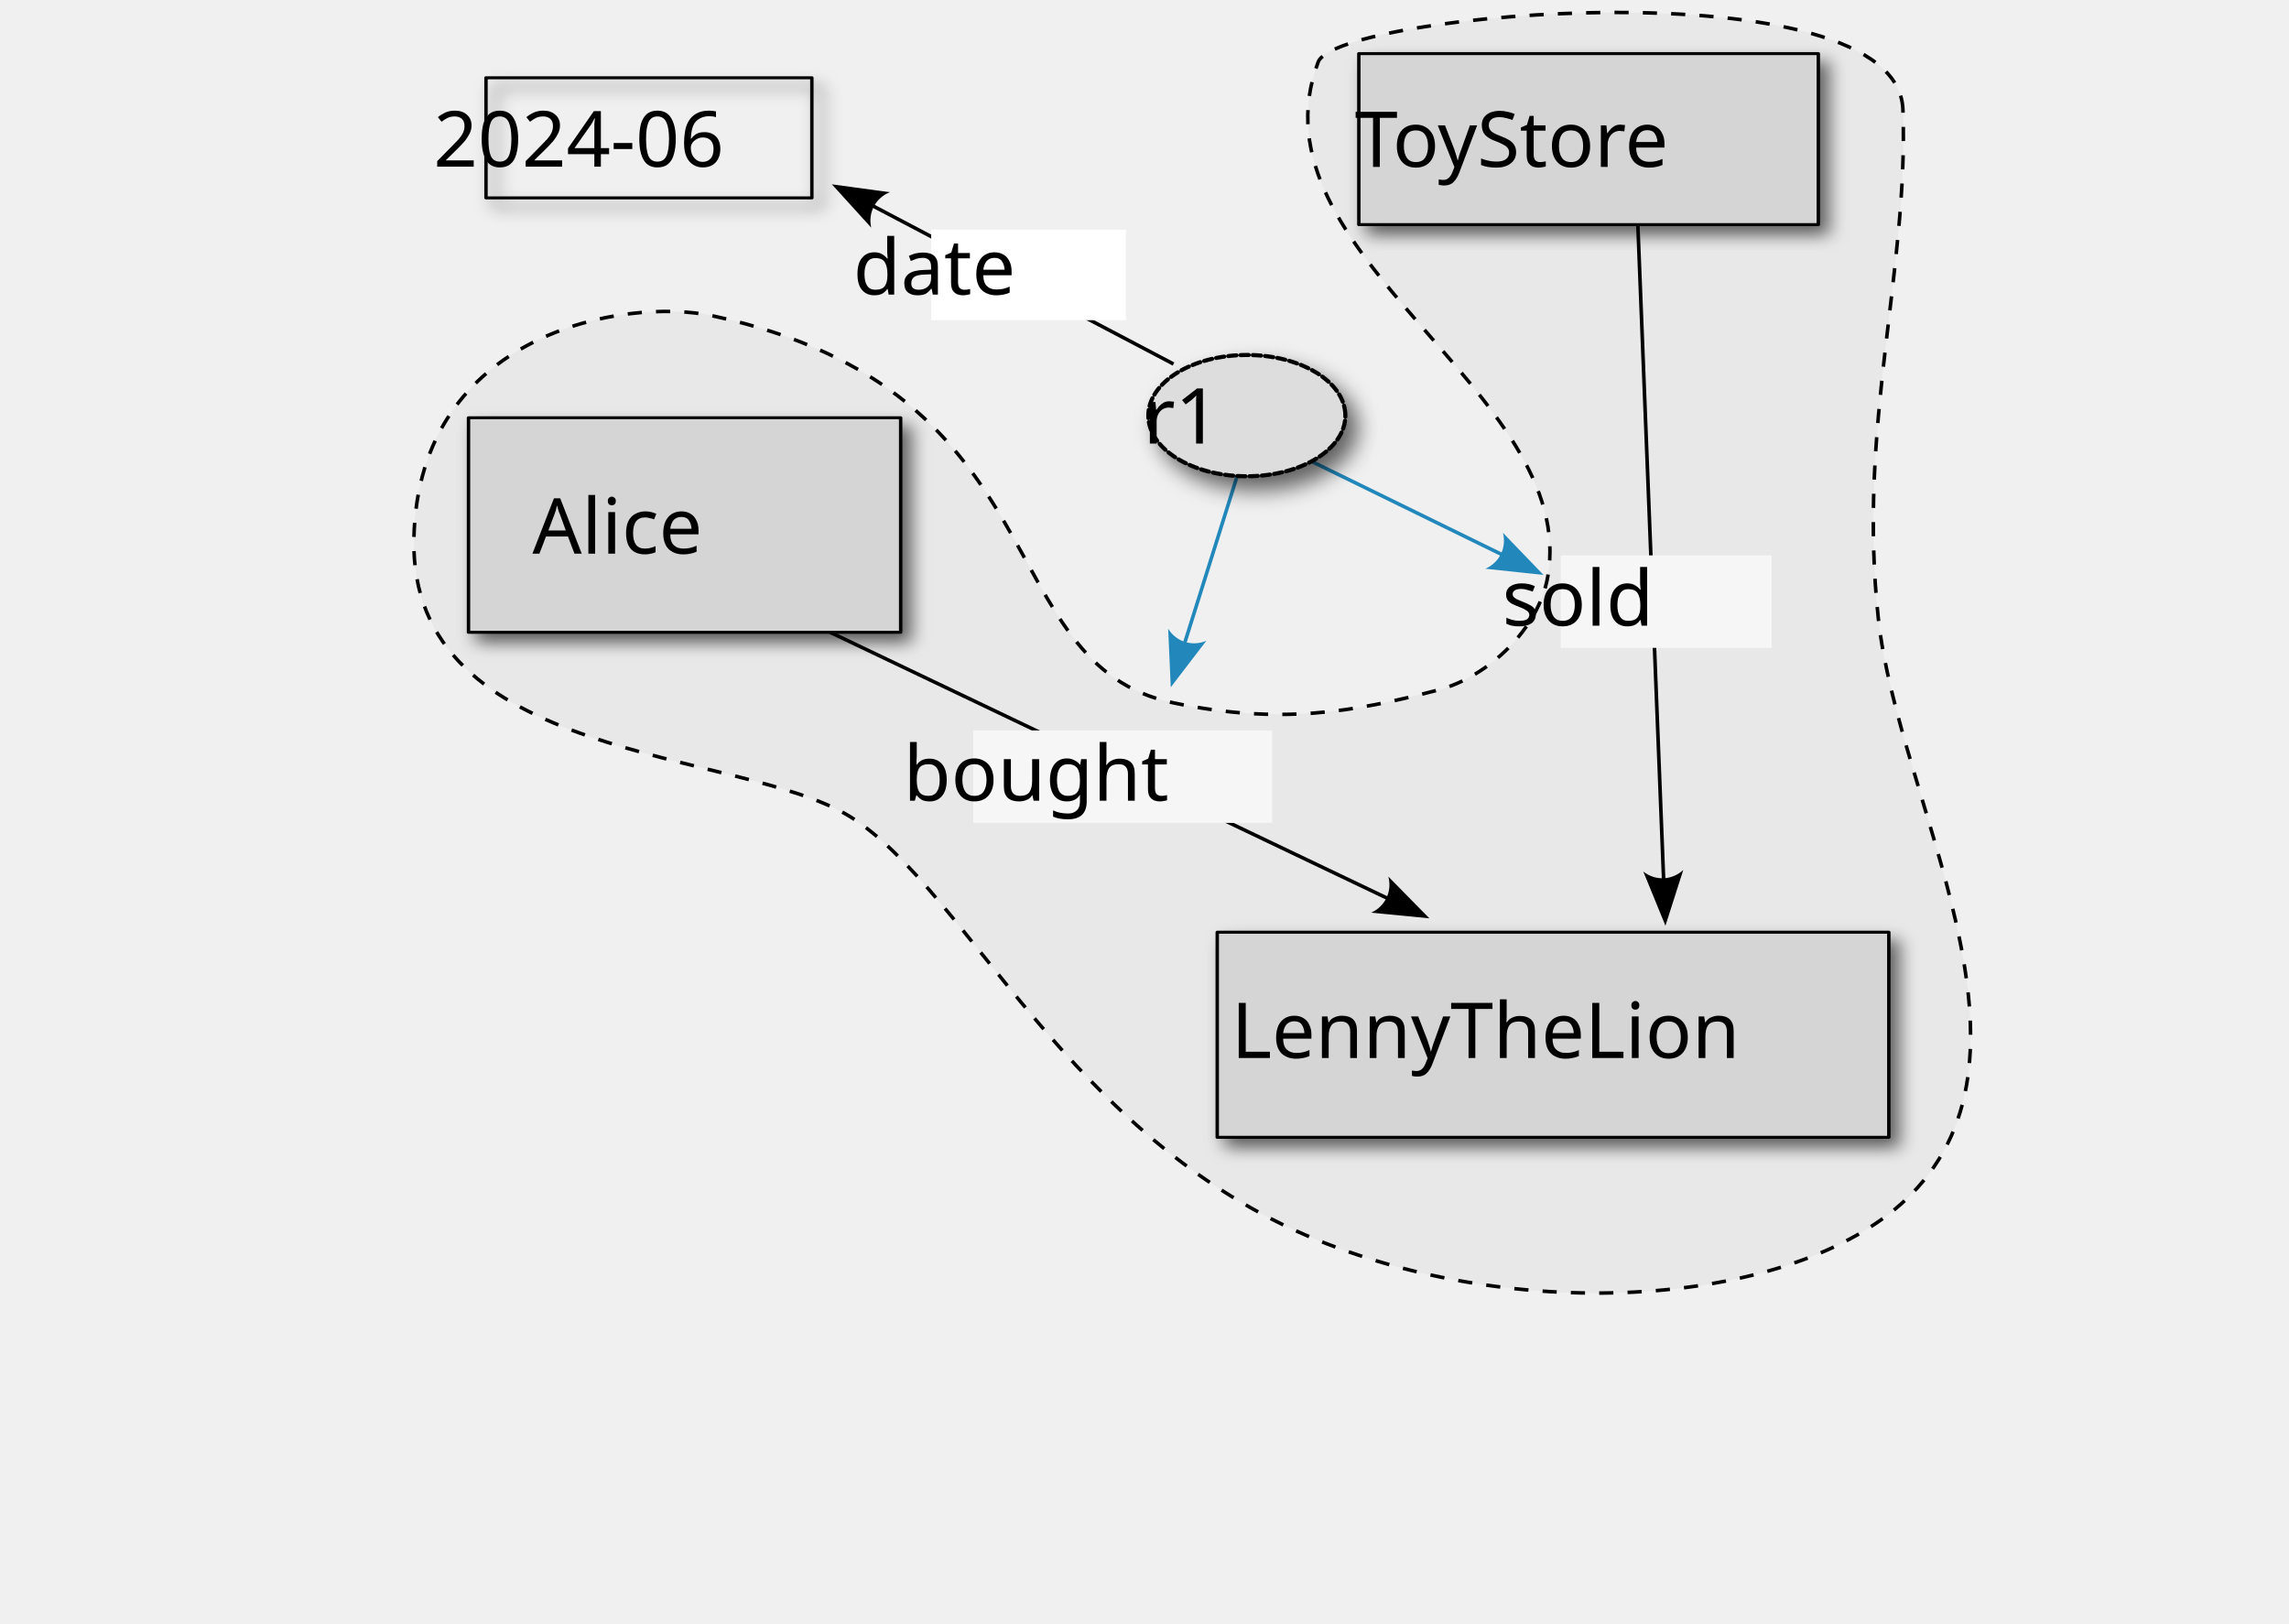
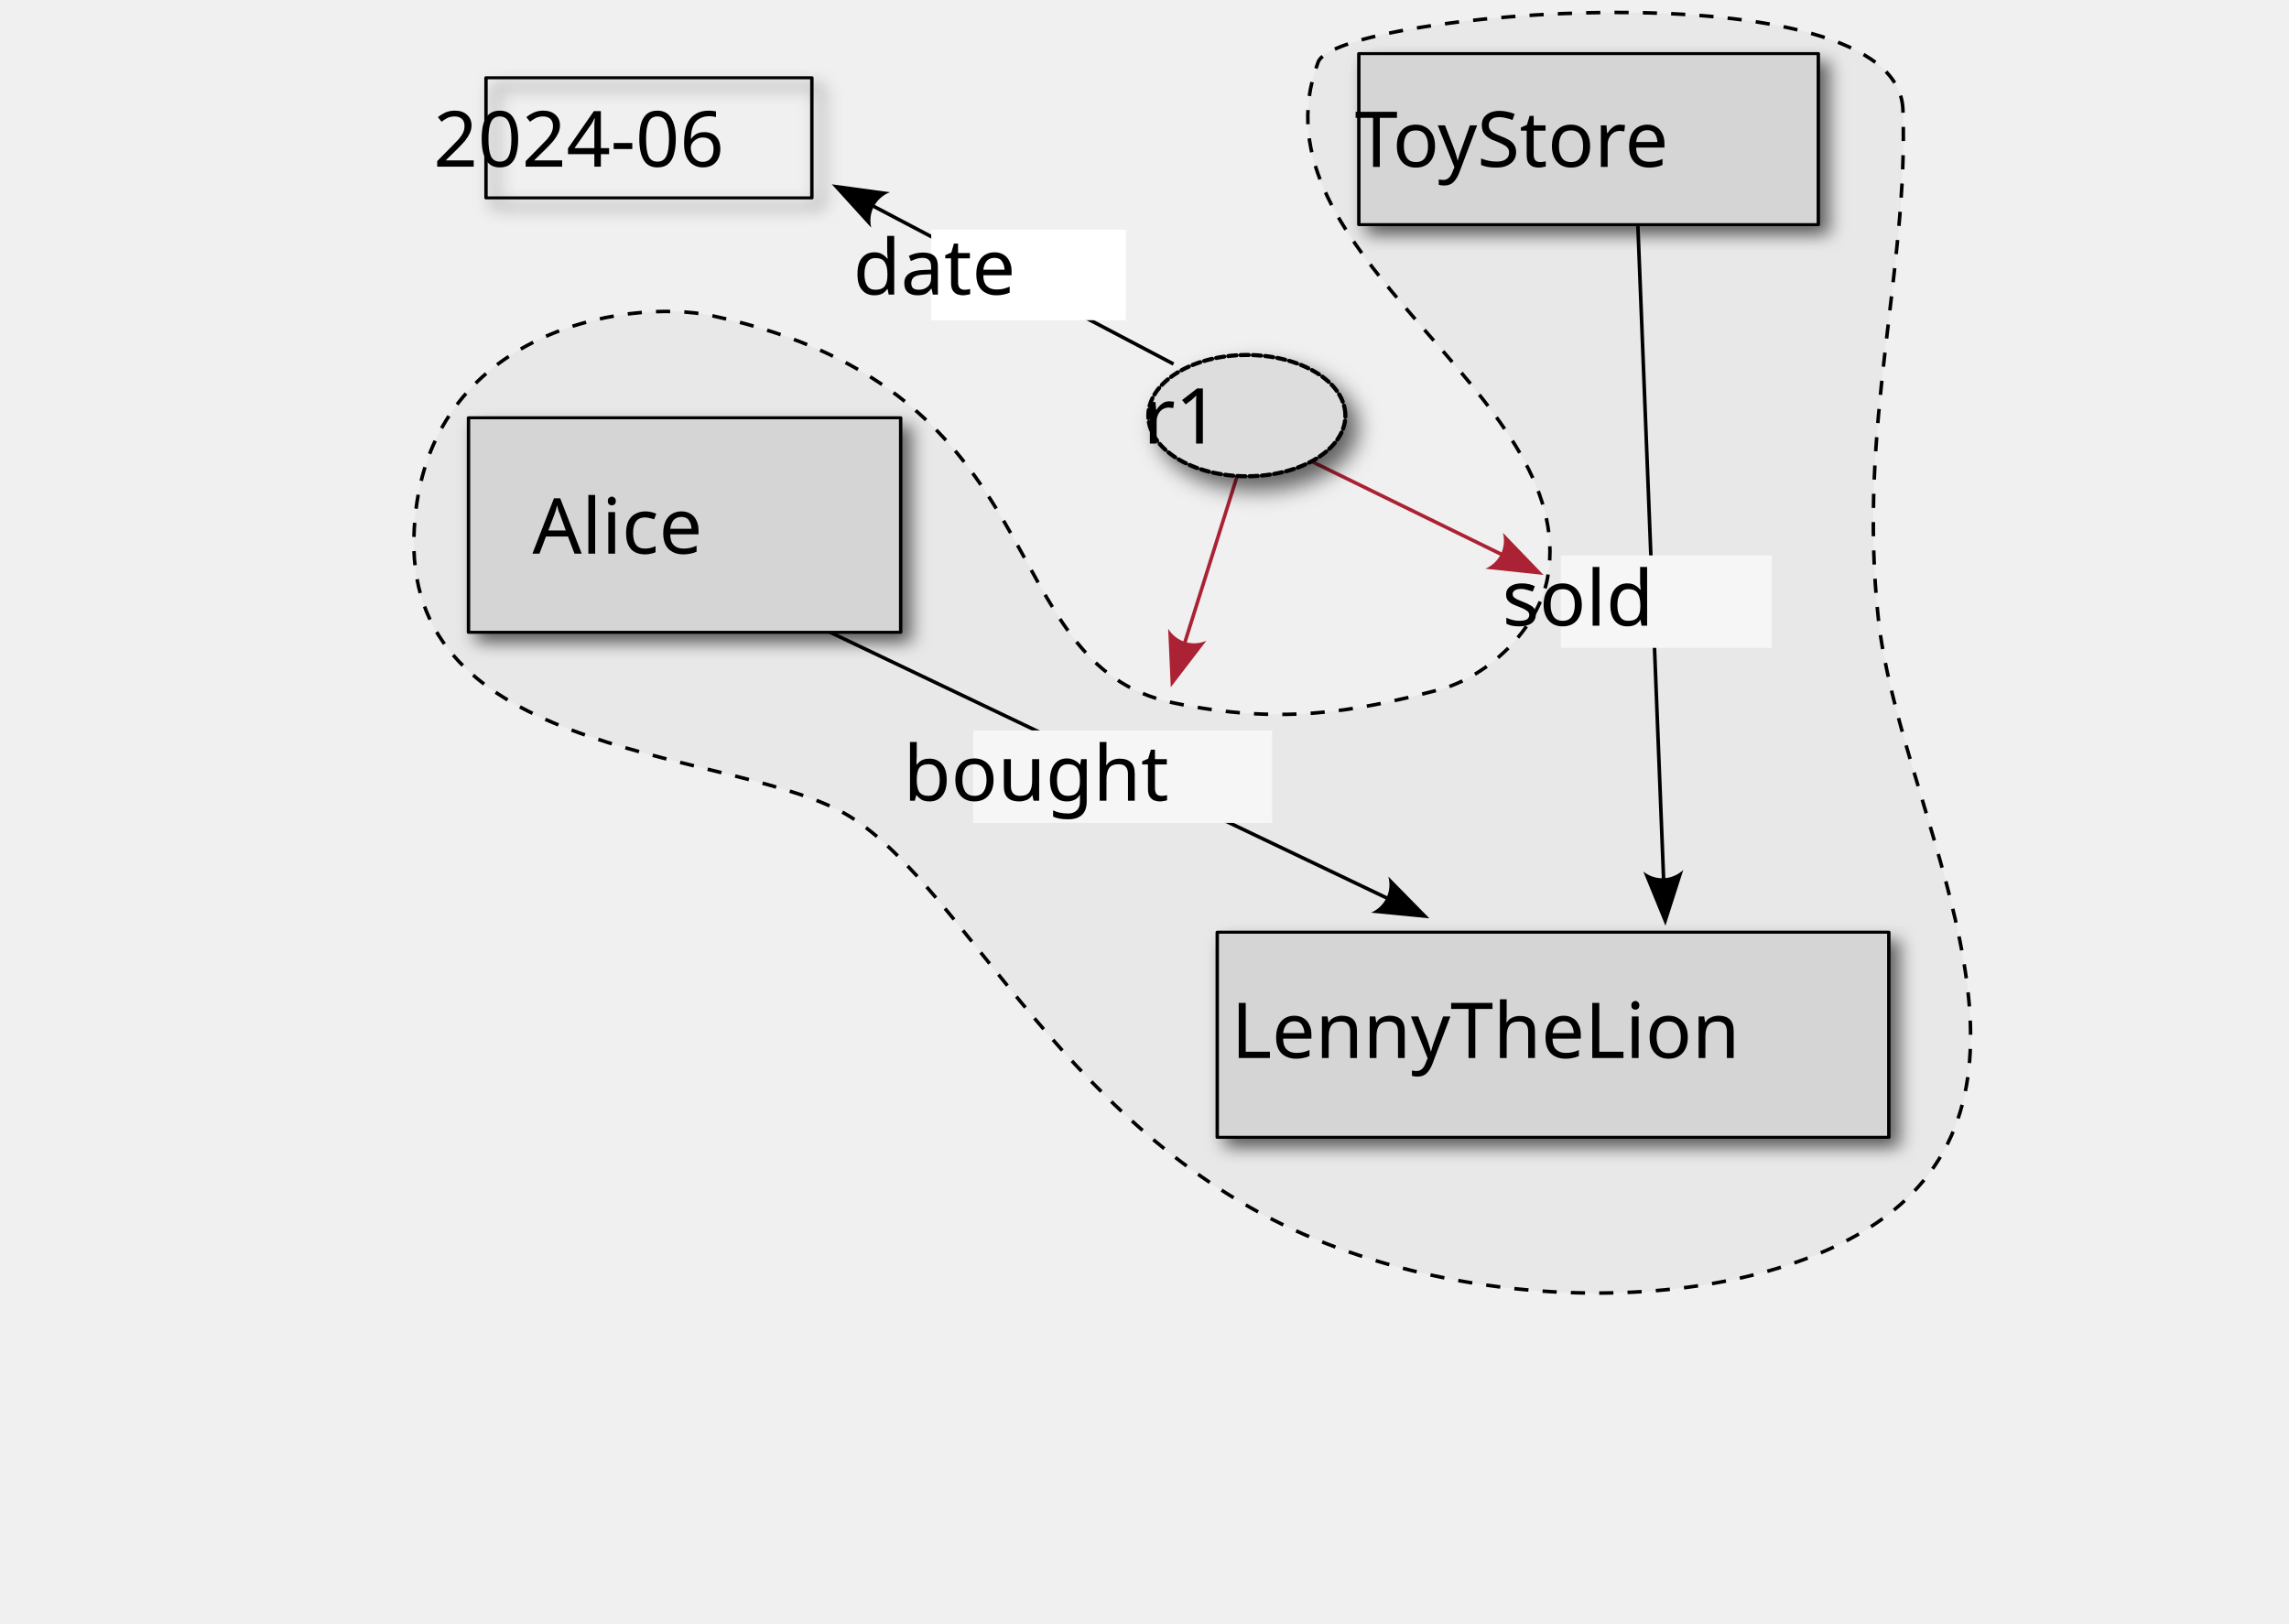
<svg xmlns="http://www.w3.org/2000/svg" width="148mm" height="105mm" viewBox="0 0 148 105" version="1.1" id="svg1">
  <defs id="defs1">
    <marker style="overflow:visible" id="ConcaveTriangle" refX="0" refY="0" orient="auto-start-reverse" markerWidth="2" markerHeight="2" viewBox="0 0 1 1" preserveAspectRatio="xMidYMid">
      <path transform="scale(0.7)" d="M -2,-4 9,0 -2,4 c 2,-2.33 2,-5.66 0,-8 z" style="fill:context-stroke;fill-rule:evenodd;stroke:none" id="path7" />
    </marker>
    <filter style="color-interpolation-filters:sRGB" id="filter6" x="-0.142" y="-0.231" width="1.34" height="1.564">
      <feFlood result="flood" in="SourceGraphic" flood-opacity="0.6" flood-color="rgb(0,0,0)" id="feFlood5" />
      <feGaussianBlur result="blur" in="SourceGraphic" stdDeviation="0.7" id="feGaussianBlur5" />
      <feOffset result="offset" in="blur" dx="0.7" dy="0.8" id="feOffset5" />
      <feComposite result="comp1" operator="in" in="flood" in2="offset" id="feComposite5" />
      <feComposite result="comp2" operator="over" in="SourceGraphic" in2="comp1" id="feComposite6" />
    </filter>
  </defs>
  <g id="layer1">
-     <path style="display:inline;fill:none;fill-rule:evenodd;stroke:#28b;stroke-width:0.231px;stroke-linecap:butt;stroke-linejoin:miter;stroke-opacity:1;marker-end:url(#ConcaveTriangle);" d="M 83.859,29.376 97.187,35.901" id="path8" />
+     <path style="display:inline;fill:none;fill-rule:evenodd;stroke:#a23;stroke-width:0.231px;stroke-linecap:butt;stroke-linejoin:miter;stroke-opacity:1;marker-end:url(#ConcaveTriangle);" d="M 83.859,29.376 97.187,35.901" id="path8" />
    <g id="g1" transform="translate(45.29577,22.44931)">
      <rect style="fill:#dddddd;fill-opacity:1;stroke:#000000;stroke-width:0.265;stroke-linecap:round;stroke-linejoin:round;filter:url(#filter6)" id="rect1" width="52.272" height="18.208" x="36.427" y="38.54" transform="matrix(0.8306945,0,0,0.7284195,3.148351,9.762304)" />
      <text xml:space="preserve" style="font-style:normal;font-variant:normal;font-weight:normal;font-stretch:normal;font-size:5px;font-family:sans-serif;-inkscape-font-specification:sans-serif;text-align:center;text-anchor:middle;fill:#000000;stroke-width:0.565;stroke-linecap:round;stroke-linejoin:round;stroke-dasharray:1.13, 0.565;stroke-dashoffset:0.565" x="55.303" y="45.97" id="text1">
        <tspan id="tspan1" style="font-style:normal;font-variant:normal;font-weight:normal;font-stretch:normal;font-size:5px;font-family:sans-serif;-inkscape-font-specification:sans-serif;fill:#000000;stroke-width:0.565" x="55.303" y="45.97">LennyTheLion</tspan>
      </text>
    </g>
    <g id="g8">
      <path style="display:inline;fill:none;fill-rule:evenodd;stroke:#000000;stroke-width:0.231px;stroke-linecap:butt;stroke-linejoin:miter;stroke-opacity:1;marker-end:url(#ConcaveTriangle)" d="M 53.361,40.738 89.792,58.132" id="path4" />
      <g id="g3" transform="translate(-16.07284,-2.173565)">
        <rect style="fill:#ffffff;fill-opacity:1;stroke-width:0.565;stroke-linecap:round;stroke-linejoin:round;stroke-dasharray:1.13, 0.565;stroke-dashoffset:0.565" id="rect3" width="19.337" height="5.981" x="78.993" y="49.408" />
        <text xml:space="preserve" style="font-style:normal;font-variant:normal;font-weight:normal;font-stretch:normal;font-size:5px;font-family:sans-serif;-inkscape-font-specification:sans-serif;text-align:center;text-anchor:middle;fill:#000000;fill-opacity:1;stroke-width:0.565;stroke-linecap:round;stroke-linejoin:round;stroke-dasharray:1.13, 0.565;stroke-dashoffset:0.565" x="88.919" y="53.953" id="text2">
          <tspan id="tspan2" style="fill:#000000;fill-opacity:1;stroke-width:0.565" x="88.919" y="53.953">bought</tspan>
        </text>
      </g>
    </g>
    <g id="g4" transform="translate(-25.38675,-4.074841)">
      <rect style="fill:#dddddd;fill-opacity:1;stroke:#000000;stroke-width:0.265;stroke-linecap:round;stroke-linejoin:round;filter:url(#filter6)" id="rect4" width="33.637" height="19.044" x="55.063" y="37.628" transform="matrix(0.8306945,0,0,0.7284195,9.938101,3.684227)" />
      <text xml:space="preserve" style="font-style:normal;font-variant:normal;font-weight:normal;font-stretch:normal;font-size:5px;font-family:sans-serif;-inkscape-font-specification:sans-serif;text-align:center;text-anchor:middle;fill:#000000;fill-opacity:1;stroke-width:0.565;stroke-linecap:round;stroke-linejoin:round;stroke-dasharray:1.13, 0.565;stroke-dashoffset:0.565" x="69.859" y="39.878" id="text3">
        <tspan id="tspan3" style="stroke-width:0.565" x="69.859" y="39.878">Alice</tspan>
      </text>
    </g>
    <g id="g6" transform="translate(41.65904,-25.70536)">
      <path style="display:inline;fill:none;fill-rule:evenodd;stroke:#000000;stroke-width:0.231px;stroke-linecap:butt;stroke-linejoin:miter;stroke-opacity:1;marker-end:url(#ConcaveTriangle)" d="m 64.217,39.677 1.692,42.985" id="path1" />
      <g id="g5" transform="translate(-17.37204,12.50848)">
        <rect style="fill:#ffffff;fill-opacity:1;stroke-width:0.565;stroke-linecap:round;stroke-linejoin:round;stroke-dasharray:1.13, 0.565;stroke-dashoffset:0.565" id="rect2" width="13.65" height="5.981" x="76.624" y="49.112" />
        <text xml:space="preserve" style="font-style:normal;font-variant:normal;font-weight:normal;font-stretch:normal;font-size:5px;font-family:sans-serif;-inkscape-font-specification:sans-serif;text-align:center;text-anchor:middle;fill:#000000;fill-opacity:1;stroke-width:0.565;stroke-linecap:round;stroke-linejoin:round;stroke-dasharray:1.13, 0.565;stroke-dashoffset:0.565" x="83.585" y="53.657" id="text4">
          <tspan style="fill:#000000;fill-opacity:1;stroke-width:0.565" x="83.585" y="53.657" id="tspan6">sold</tspan>
        </text>
        <text xml:space="preserve" style="font-size:7.056px;font-family:sans-serif;-inkscape-font-specification:sans-serif;text-align:center;text-anchor:middle;fill:#00ff00;stroke-width:0.329;stroke-dasharray:1.316, 1.316" x="19.568" y="47.139" id="text7">
          <tspan id="tspan7" style="stroke-width:0.329" x="19.568" y="47.139" />
        </text>
      </g>
    </g>
    <g id="g7" transform="translate(-90.88728,-44.57169)">
      <rect style="fill:none;fill-opacity:1;stroke:#000000;stroke-width:0.265;stroke-linecap:round;stroke-linejoin:round;filter:url(#filter6)" id="rect11" width="25.364" height="10.664" x="61.105" y="45.368" transform="matrix(0.8306945,0,0,0.7284195,71.55083,16.55355)" />
      <text xml:space="preserve" style="font-style:normal;font-variant:normal;font-weight:normal;font-stretch:normal;font-size:5px;font-family:sans-serif;-inkscape-font-specification:sans-serif;text-align:center;text-anchor:middle;fill:#000000;fill-opacity:1;stroke-width:0.565;stroke-linecap:round;stroke-linejoin:round;stroke-dasharray:1.13, 0.565;stroke-dashoffset:0.565" x="132.857" y="55.354" id="text11">
        <tspan id="tspan11" style="stroke-width:0.565" x="132.857" y="55.354">2024-06</tspan>
      </text>
    </g>
    <g id="g2">
      <rect style="fill:#dddddd;fill-opacity:1;stroke:#000000;stroke-width:0.265;stroke-linecap:round;stroke-linejoin:round;filter:url(#filter6)" id="rect7" width="35.763" height="15.183" x="56.937" y="41.489" transform="matrix(0.8306945,0,0,0.7284195,40.56167,-26.75446)" />
      <text xml:space="preserve" style="font-style:normal;font-variant:normal;font-weight:normal;font-stretch:normal;font-size:5px;font-family:sans-serif;-inkscape-font-specification:sans-serif;text-align:center;text-anchor:middle;fill:#000000;fill-opacity:1;stroke-width:0.565;stroke-linecap:round;stroke-linejoin:round;stroke-dasharray:1.13, 0.565;stroke-dashoffset:0.565" x="102.288" y="10.792" id="text8">
        <tspan id="tspan8" style="stroke-width:0.565" x="102.288" y="10.792">ToyStore</tspan>
      </text>
      <text xml:space="preserve" style="font-size:7.056px;font-family:sans-serif;-inkscape-font-specification:sans-serif;text-align:center;text-anchor:middle;fill:#00ff00;stroke-width:0.329;stroke-dasharray:1.316, 1.316" x="129.133" y="52.918" id="text12">
        <tspan id="tspan12" style="stroke-width:0.329" x="129.133" y="52.918" />
      </text>
    </g>
    <g id="g11" transform="translate(4.016444,-34.46901)">
      <path style="display:inline;fill:none;fill-rule:evenodd;stroke:#000000;stroke-width:0.231px;stroke-linecap:butt;stroke-linejoin:miter;stroke-opacity:1;marker-end:url(#ConcaveTriangle)" d="M 71.86,58.009 52.343,47.743" id="path9" />
      <g id="g10" transform="translate(-23.34066,-0.1374727)">
        <rect style="fill:#ffffff;fill-opacity:1;stroke-width:0.565;stroke-linecap:round;stroke-linejoin:round;stroke-dasharray:1.13, 0.565;stroke-dashoffset:0.565" id="rect9" width="12.588" height="5.856" x="79.534" y="49.457" />
        <text xml:space="preserve" style="font-style:normal;font-variant:normal;font-weight:normal;font-stretch:normal;font-size:5px;font-family:sans-serif;-inkscape-font-specification:sans-serif;text-align:center;text-anchor:middle;fill:#000000;fill-opacity:1;stroke-width:0.565;stroke-linecap:round;stroke-linejoin:round;stroke-dasharray:1.13, 0.565;stroke-dashoffset:0.565" x="85.585" y="53.657" id="text9">
          <tspan style="fill:#000000;fill-opacity:1;stroke-width:0.565" x="85.585" y="53.657" id="tspan9">date</tspan>
        </text>
        <text xml:space="preserve" style="font-size:7.056px;font-family:sans-serif;-inkscape-font-specification:sans-serif;text-align:center;text-anchor:middle;fill:#00ff00;stroke-width:0.329;stroke-dasharray:1.316, 1.316" x="19.568" y="47.139" id="text10">
          <tspan id="tspan10" style="stroke-width:0.329" x="19.568" y="47.139" />
        </text>
      </g>
    </g>
-     <path style="display:inline;fill:none;fill-rule:evenodd;stroke:#28b;stroke-width:0.231px;stroke-linecap:butt;stroke-linejoin:miter;stroke-opacity:1;marker-end:url(#ConcaveTriangle);" d="M 79.995,30.774 76.571,41.667" id="path10" />
+     <path style="display:inline;fill:none;fill-rule:evenodd;stroke:#a23;stroke-width:0.231px;stroke-linecap:butt;stroke-linejoin:miter;stroke-opacity:1;marker-end:url(#ConcaveTriangle);" d="M 79.995,30.774 76.571,41.667" id="path10" />
    <g id="g9">
      <path style="fill:#dddddd;fill-opacity:1;stroke:#000000;stroke-width:0.265;stroke-linecap:round;stroke-linejoin:round;stroke-dasharray:0.53, 0.265;stroke-dashoffset:0.265;stroke-opacity:1;filter:url(#filter6)" id="path6" d="m 86.979,26.683 a 6.37,3.922 0 0 1 -6.037,4.111 6.37,3.922 0 0 1 -6.686,-3.711 6.37,3.922 0 0 1 6.018,-4.121 6.37,3.922 0 0 1 6.703,3.699 z" />
      <text xml:space="preserve" style="font-style:normal;font-variant:normal;font-weight:normal;font-stretch:normal;font-size:5px;font-family:sans-serif;-inkscape-font-specification:sans-serif;text-align:center;text-anchor:middle;fill:#000000;fill-opacity:1;stroke-width:0.565;stroke-linecap:round;stroke-linejoin:round;stroke-dasharray:1.13, 0.565;stroke-dashoffset:0.565" x="80.939" y="28.686" id="text5">
        <tspan id="tspan4" style="stroke-width:0.565" x="80.939" y="28.686">r1</tspan>
      </text>
    </g>
    <g id="g12" transform="translate(-0.7220156,-0.5964761)" style="fill:#000000;fill-opacity:0.036">
      <path id="path2" style="fill-opacity:0.036;stroke:#000000;stroke-width:0.229;stroke-dasharray:0.916, 0.916" d="m 40.866,-117.07 c -9.168,-2.229 -15.952,33.525 -13.185,35.567 10.705,7.902 25.138,-10.566 36.083,-5.276 3.06,1.479 5.176,5.423 5.112,8.82 -0.108,5.695 -0.599,10.471 -3.829,16.675 -5.667,10.882 -21.3,1.386 -32.155,21.92 -2.693,5.094 -4.11,18.591 8.622,22.478 13.95,4.259 18.781,-16.647 24.973,-22.29 6.574,-5.991 23.817,-7.894 34.499,-21.647 9.227,-11.88 12.451,-29.206 7.571,-37.775 -6.489,-11.393 -24.81,-6.104 -36.384,-8.032 -12.374,-2.061 -21.141,-7.969 -31.305,-10.44 z" transform="rotate(74.30925)" />
    </g>
  </g>
</svg>
